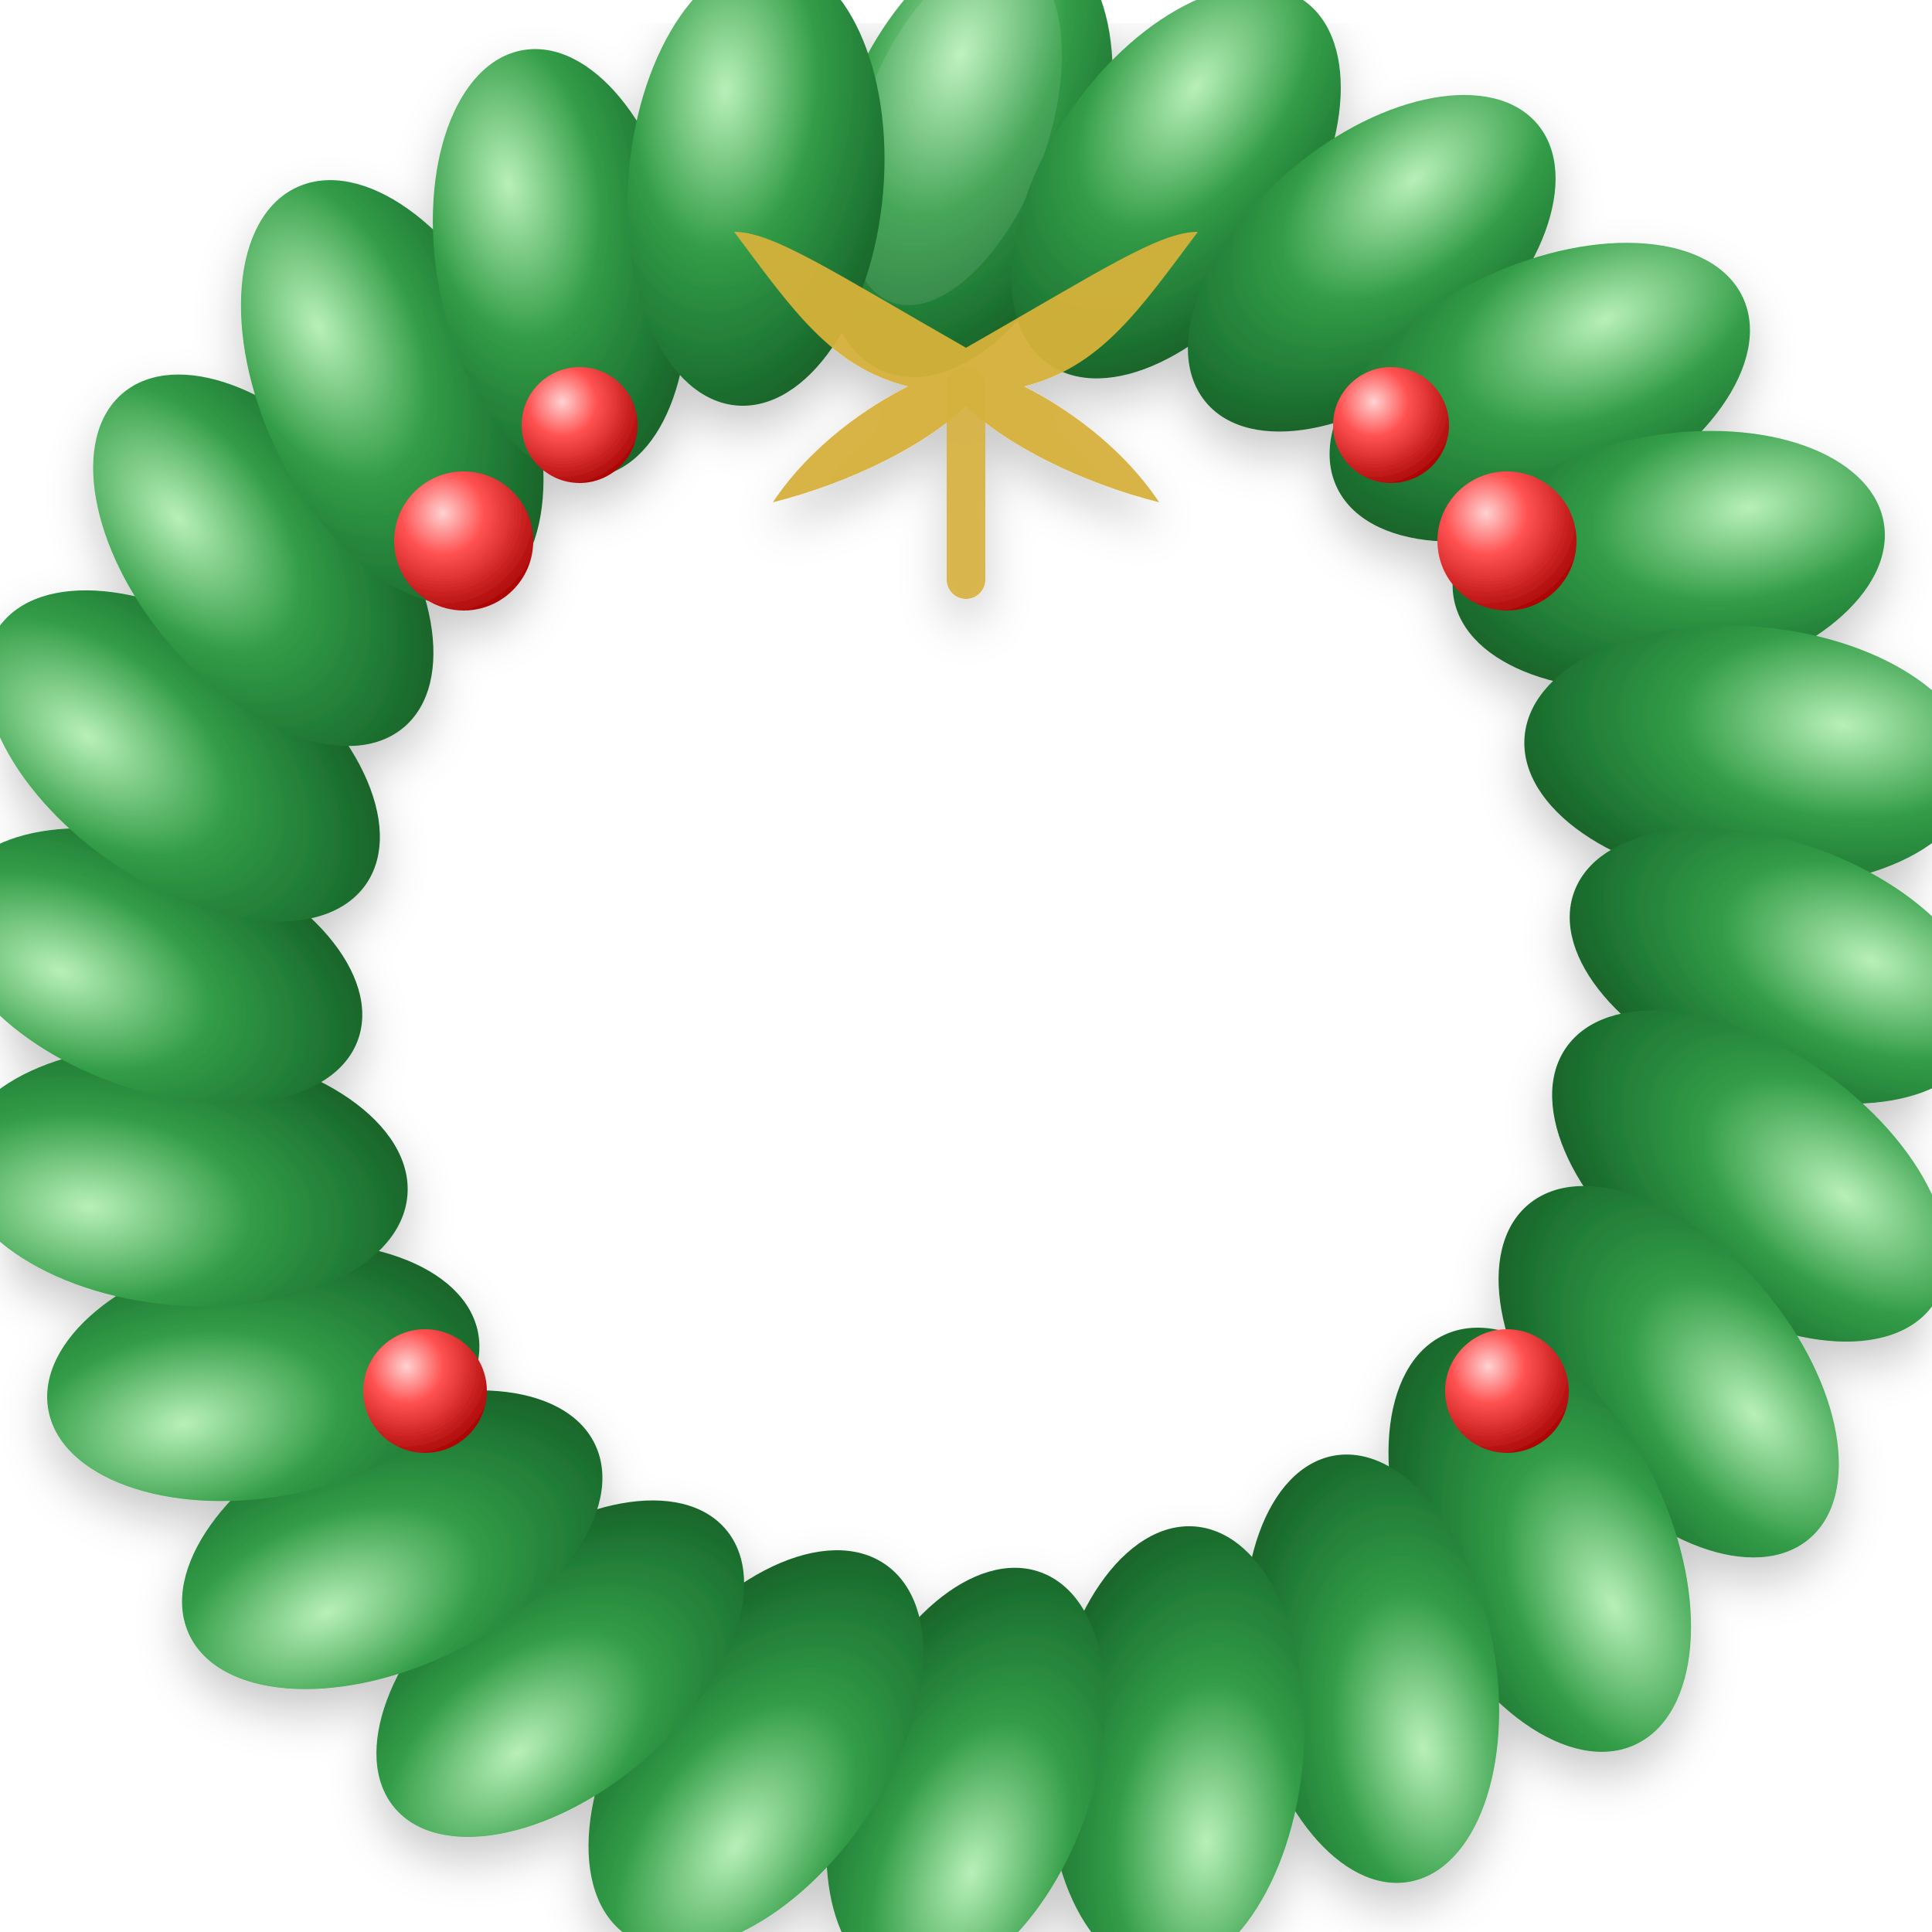
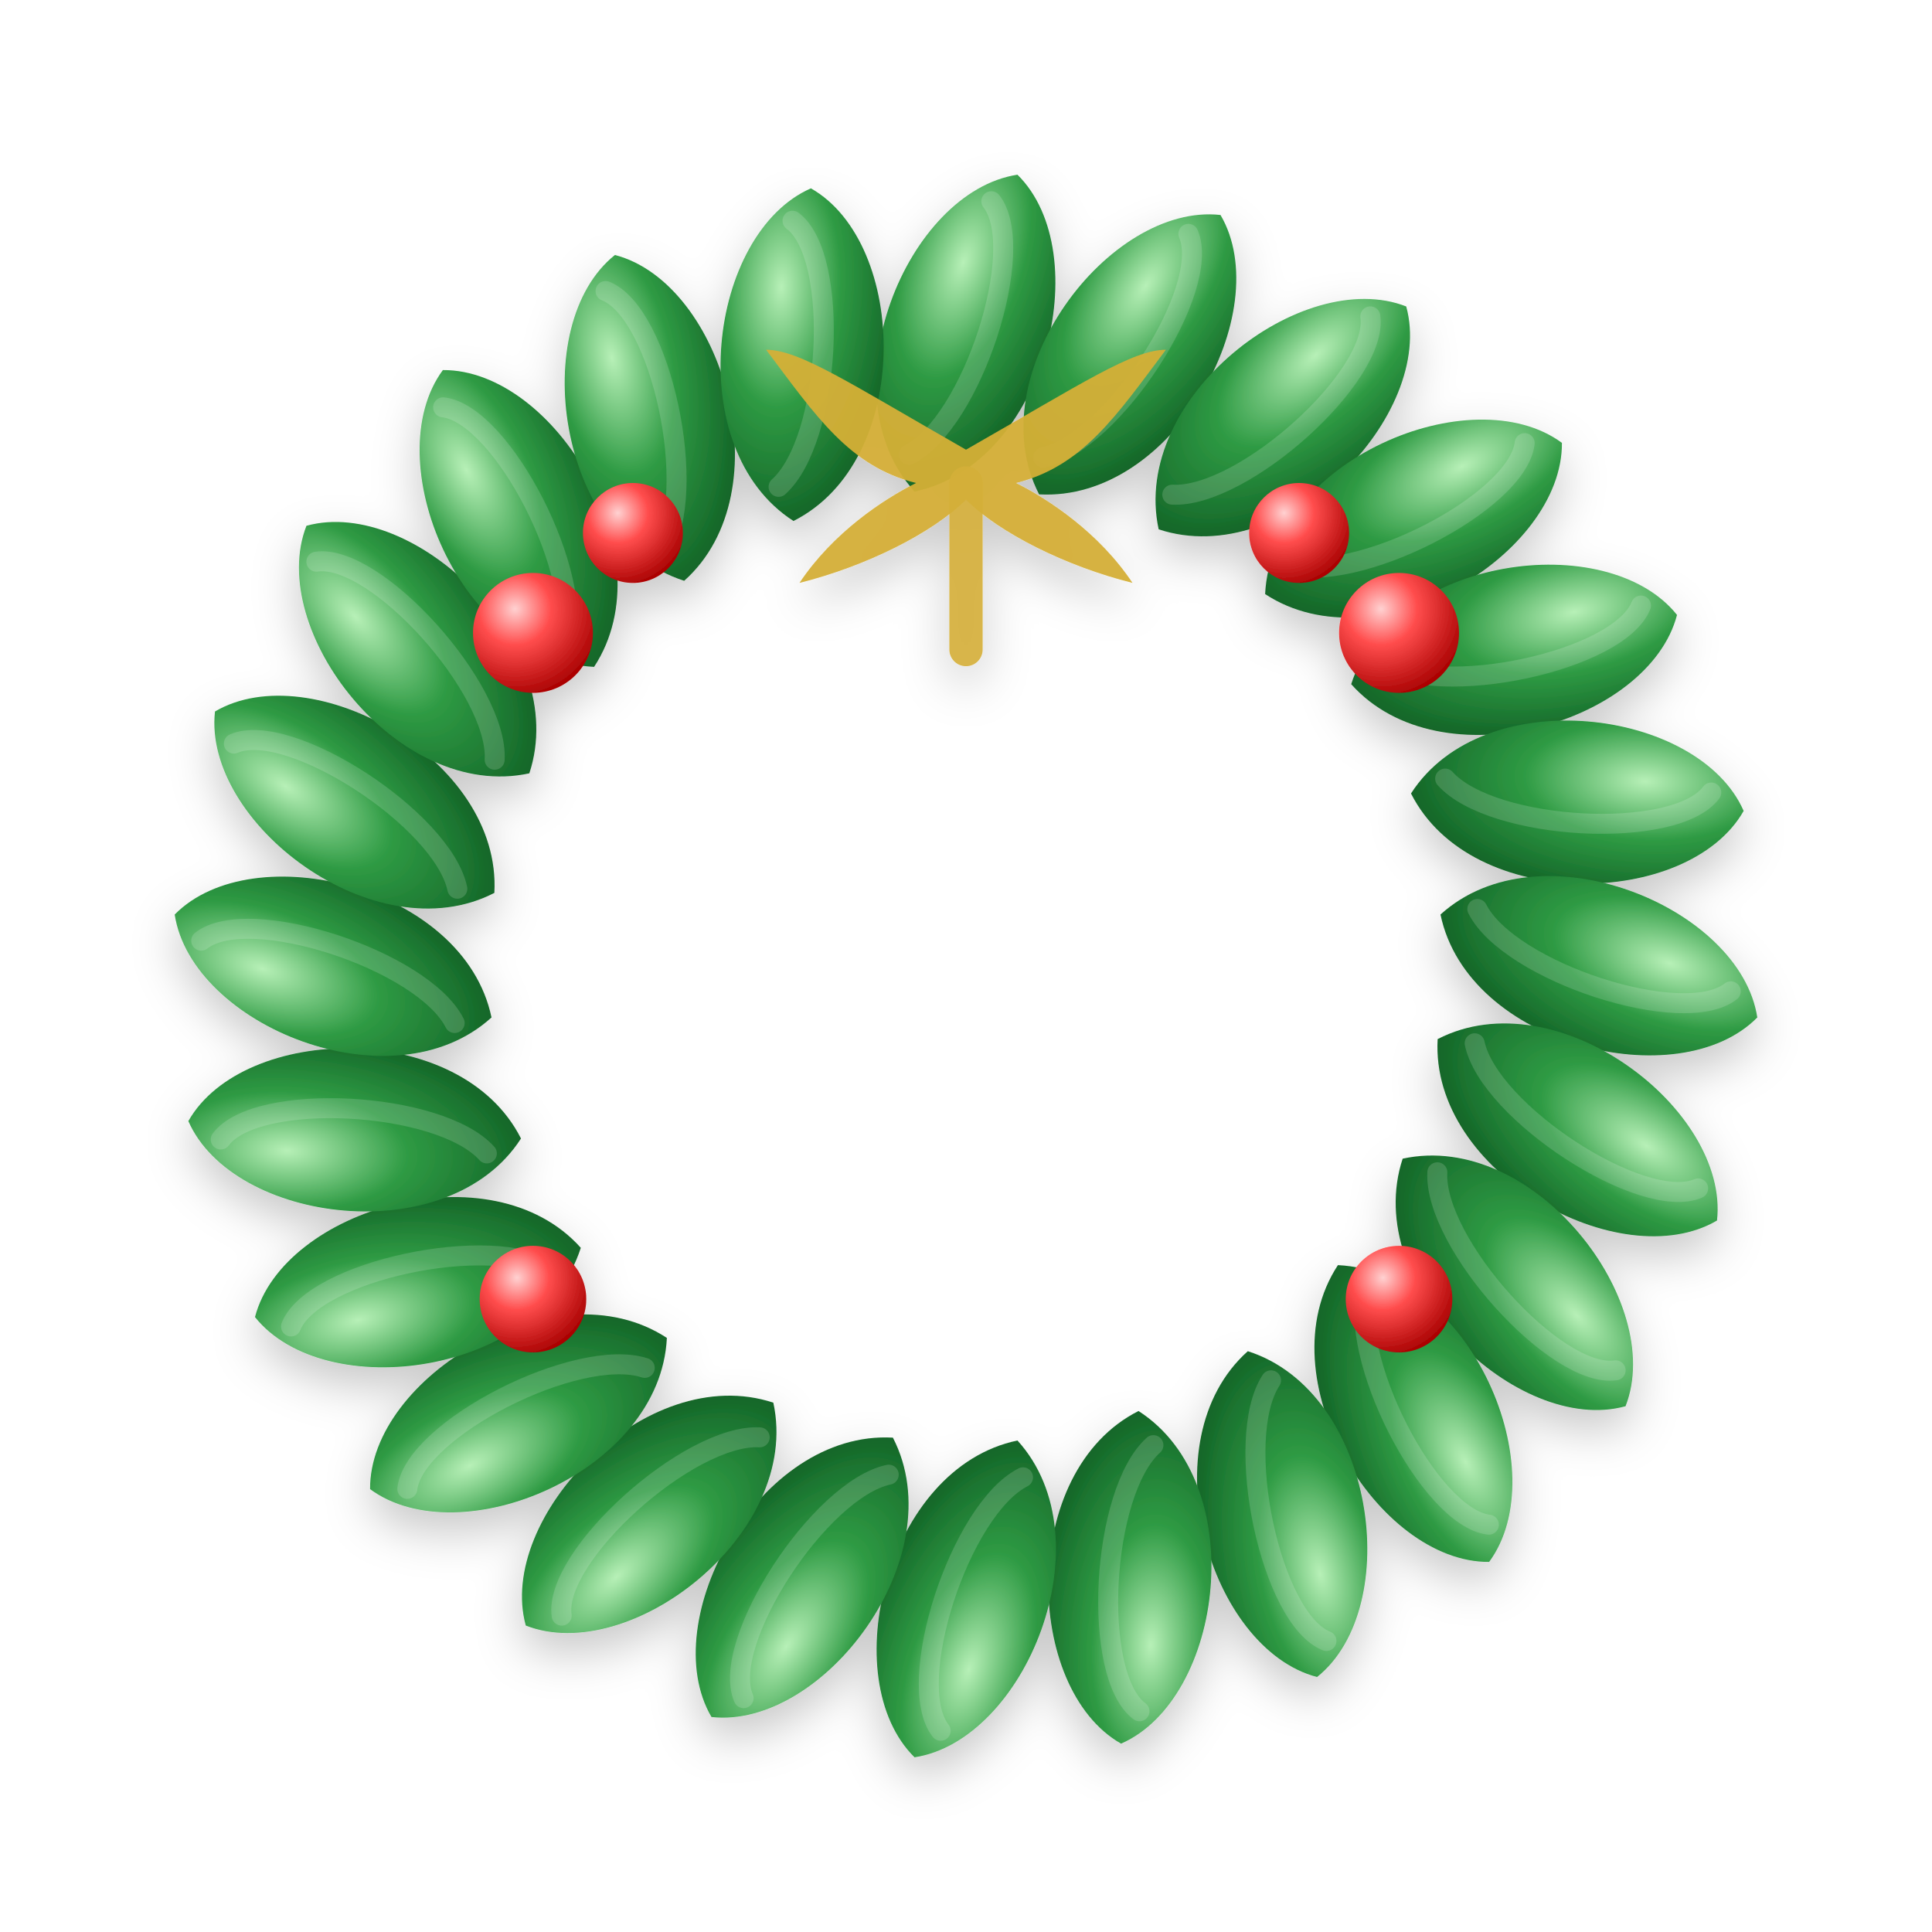
- <svg xmlns="http://www.w3.org/2000/svg" viewBox="0 0 100 100">
+ <svg xmlns="http://www.w3.org/2000/svg" viewBox="-8 -8 116 116">
  <defs>
-     <filter id="s" x="-30%" y="-30%" width="160%" height="160%">
-       <feDropShadow dx="0" dy="1.2" stdDeviation="1.2" flood-color="#000" flood-opacity="0.22" />
+     <filter id="ds" x="-60%" y="-60%" width="220%" height="220%">
+       <feDropShadow dx="0" dy="1.2" stdDeviation="1.4" flood-color="#000" flood-opacity="0.22" />
    </filter>
    <radialGradient id="leaf" cx="35%" cy="30%" r="80%">
      <stop offset="0%" stop-color="#b7f0b7" />
      <stop offset="45%" stop-color="#2f9b44" />
      <stop offset="100%" stop-color="#0e5a22" />
    </radialGradient>
    <radialGradient id="berry" cx="35%" cy="30%" r="75%">
      <stop offset="0%" stop-color="#ffd1d1" />
      <stop offset="40%" stop-color="#ff4d4d" />
      <stop offset="100%" stop-color="#a80000" />
    </radialGradient>
+     <g id="leafShape">
+       <path d="M0,-10 C6,-7 7,6 0,10 C-7,6 -6,-7 0,-10 Z" fill="url(#leaf)" />
+       <path d="M-1,-8 C2,-6 2,5 -1,8" fill="none" stroke="rgba(255,255,255,0.16)" stroke-width="1.2" stroke-linecap="round" />
+     </g>
  </defs>
-   <circle cx="50" cy="50" r="42" fill="none" />
-   <g filter="url(#s)" opacity="0.98">
+   <g filter="url(#ds)">
    <g transform="translate(50 50)">
-       <g transform="rotate(0) translate(0 -42)">
-         <ellipse cx="0" cy="0" rx="6.8" ry="12.0" fill="url(#leaf)" transform="rotate(20)" />
-         <ellipse cx="0" cy="0" rx="4.8" ry="9.5" fill="rgba(255,255,255,0.10)" transform="rotate(20) translate(-1 -1)" />
-       </g>
-       <g transform="rotate(15) translate(0 -42)">
-         <ellipse rx="6.6" ry="11.5" fill="url(#leaf)" transform="rotate(20)" />
-       </g>
-       <g transform="rotate(30) translate(0 -42)">
-         <ellipse rx="6.4" ry="11.2" fill="url(#leaf)" transform="rotate(20)" />
-       </g>
-       <g transform="rotate(45) translate(0 -42)">
-         <ellipse rx="6.6" ry="11.6" fill="url(#leaf)" transform="rotate(20)" />
-       </g>
-       <g transform="rotate(60) translate(0 -42)">
-         <ellipse rx="6.5" ry="11.3" fill="url(#leaf)" transform="rotate(20)" />
-       </g>
-       <g transform="rotate(75) translate(0 -42)">
-         <ellipse rx="6.7" ry="11.7" fill="url(#leaf)" transform="rotate(20)" />
-       </g>
-       <g transform="rotate(90) translate(0 -42)">
-         <ellipse rx="6.4" ry="11.2" fill="url(#leaf)" transform="rotate(20)" />
-       </g>
-       <g transform="rotate(105) translate(0 -42)">
-         <ellipse rx="6.6" ry="11.6" fill="url(#leaf)" transform="rotate(20)" />
-       </g>
-       <g transform="rotate(120) translate(0 -42)">
-         <ellipse rx="6.5" ry="11.3" fill="url(#leaf)" transform="rotate(20)" />
-       </g>
-       <g transform="rotate(135) translate(0 -42)">
-         <ellipse rx="6.7" ry="11.7" fill="url(#leaf)" transform="rotate(20)" />
-       </g>
-       <g transform="rotate(150) translate(0 -42)">
-         <ellipse rx="6.4" ry="11.2" fill="url(#leaf)" transform="rotate(20)" />
-       </g>
-       <g transform="rotate(165) translate(0 -42)">
-         <ellipse rx="6.6" ry="11.6" fill="url(#leaf)" transform="rotate(20)" />
-       </g>
-       <g transform="rotate(180) translate(0 -42)">
-         <ellipse rx="6.5" ry="11.3" fill="url(#leaf)" transform="rotate(20)" />
-       </g>
-       <g transform="rotate(195) translate(0 -42)">
-         <ellipse rx="6.7" ry="11.7" fill="url(#leaf)" transform="rotate(20)" />
-       </g>
-       <g transform="rotate(210) translate(0 -42)">
-         <ellipse rx="6.4" ry="11.2" fill="url(#leaf)" transform="rotate(20)" />
-       </g>
-       <g transform="rotate(225) translate(0 -42)">
-         <ellipse rx="6.6" ry="11.6" fill="url(#leaf)" transform="rotate(20)" />
-       </g>
-       <g transform="rotate(240) translate(0 -42)">
-         <ellipse rx="6.5" ry="11.3" fill="url(#leaf)" transform="rotate(20)" />
-       </g>
-       <g transform="rotate(255) translate(0 -42)">
-         <ellipse rx="6.7" ry="11.7" fill="url(#leaf)" transform="rotate(20)" />
-       </g>
-       <g transform="rotate(270) translate(0 -42)">
-         <ellipse rx="6.4" ry="11.2" fill="url(#leaf)" transform="rotate(20)" />
-       </g>
-       <g transform="rotate(285) translate(0 -42)">
-         <ellipse rx="6.6" ry="11.6" fill="url(#leaf)" transform="rotate(20)" />
-       </g>
-       <g transform="rotate(300) translate(0 -42)">
-         <ellipse rx="6.5" ry="11.3" fill="url(#leaf)" transform="rotate(20)" />
-       </g>
-       <g transform="rotate(315) translate(0 -42)">
-         <ellipse rx="6.7" ry="11.7" fill="url(#leaf)" transform="rotate(20)" />
-       </g>
-       <g transform="rotate(330) translate(0 -42)">
-         <ellipse rx="6.4" ry="11.2" fill="url(#leaf)" transform="rotate(20)" />
-       </g>
-       <g transform="rotate(345) translate(0 -42)">
-         <ellipse rx="6.6" ry="11.6" fill="url(#leaf)" transform="rotate(20)" />
-       </g>
+       <use href="#leafShape" transform="rotate(0)   translate(0,-38) rotate(18)" />
+       <use href="#leafShape" transform="rotate(15)  translate(0,-38) rotate(18)" />
+       <use href="#leafShape" transform="rotate(30)  translate(0,-38) rotate(18)" />
+       <use href="#leafShape" transform="rotate(45)  translate(0,-38) rotate(18)" />
+       <use href="#leafShape" transform="rotate(60)  translate(0,-38) rotate(18)" />
+       <use href="#leafShape" transform="rotate(75)  translate(0,-38) rotate(18)" />
+       <use href="#leafShape" transform="rotate(90)  translate(0,-38) rotate(18)" />
+       <use href="#leafShape" transform="rotate(105) translate(0,-38) rotate(18)" />
+       <use href="#leafShape" transform="rotate(120) translate(0,-38) rotate(18)" />
+       <use href="#leafShape" transform="rotate(135) translate(0,-38) rotate(18)" />
+       <use href="#leafShape" transform="rotate(150) translate(0,-38) rotate(18)" />
+       <use href="#leafShape" transform="rotate(165) translate(0,-38) rotate(18)" />
+       <use href="#leafShape" transform="rotate(180) translate(0,-38) rotate(18)" />
+       <use href="#leafShape" transform="rotate(195) translate(0,-38) rotate(18)" />
+       <use href="#leafShape" transform="rotate(210) translate(0,-38) rotate(18)" />
+       <use href="#leafShape" transform="rotate(225) translate(0,-38) rotate(18)" />
+       <use href="#leafShape" transform="rotate(240) translate(0,-38) rotate(18)" />
+       <use href="#leafShape" transform="rotate(255) translate(0,-38) rotate(18)" />
+       <use href="#leafShape" transform="rotate(270) translate(0,-38) rotate(18)" />
+       <use href="#leafShape" transform="rotate(285) translate(0,-38) rotate(18)" />
+       <use href="#leafShape" transform="rotate(300) translate(0,-38) rotate(18)" />
+       <use href="#leafShape" transform="rotate(315) translate(0,-38) rotate(18)" />
+       <use href="#leafShape" transform="rotate(330) translate(0,-38) rotate(18)" />
+       <use href="#leafShape" transform="rotate(345) translate(0,-38) rotate(18)" />
    </g>
-     <g>
-       <circle cx="24" cy="28" r="3.6" fill="url(#berry)" />
-       <circle cx="30" cy="22" r="3.0" fill="url(#berry)" />
-       <circle cx="72" cy="22" r="3.0" fill="url(#berry)" />
-       <circle cx="78" cy="28" r="3.6" fill="url(#berry)" />
-       <circle cx="78" cy="72" r="3.2" fill="url(#berry)" />
-       <circle cx="22" cy="72" r="3.2" fill="url(#berry)" />
-     </g>
-     <g transform="translate(50 12)">
-       <path d="M0 6 C-7 2 -10 0 -12 0 C-9 4 -7 7 -3 8 C-5 9 -8 11 -10 14 C-6 13 -2 11 0 9 C2 11 6 13 10 14 C8 11 5 9 3 8 C7 7 9 4 12 0 C10 0 7 2 0 6 Z" fill="#d4af37" opacity="0.95" />
+     <circle cx="24" cy="30" r="3.6" fill="url(#berry)" />
+     <circle cx="30" cy="24" r="3.0" fill="url(#berry)" />
+     <circle cx="70" cy="24" r="3.0" fill="url(#berry)" />
+     <circle cx="76" cy="30" r="3.6" fill="url(#berry)" />
+     <circle cx="76" cy="70" r="3.2" fill="url(#berry)" />
+     <circle cx="24" cy="70" r="3.2" fill="url(#berry)" />
+     <g transform="translate(50 13)">
+       <path d="M0 6 C-7 2 -10 0 -12 0 C-9 4 -7 7 -3 8 C-5 9 -8 11 -10 14                C-6 13 -2 11 0 9 C2 11 6 13 10 14 C8 11 5 9 3 8                C7 7 9 4 12 0 C10 0 7 2 0 6 Z" fill="#d4af37" opacity="0.95" />
      <path d="M0 8 L0 18" stroke="#d4af37" stroke-width="2" stroke-linecap="round" opacity="0.9" />
    </g>
  </g>
</svg>
